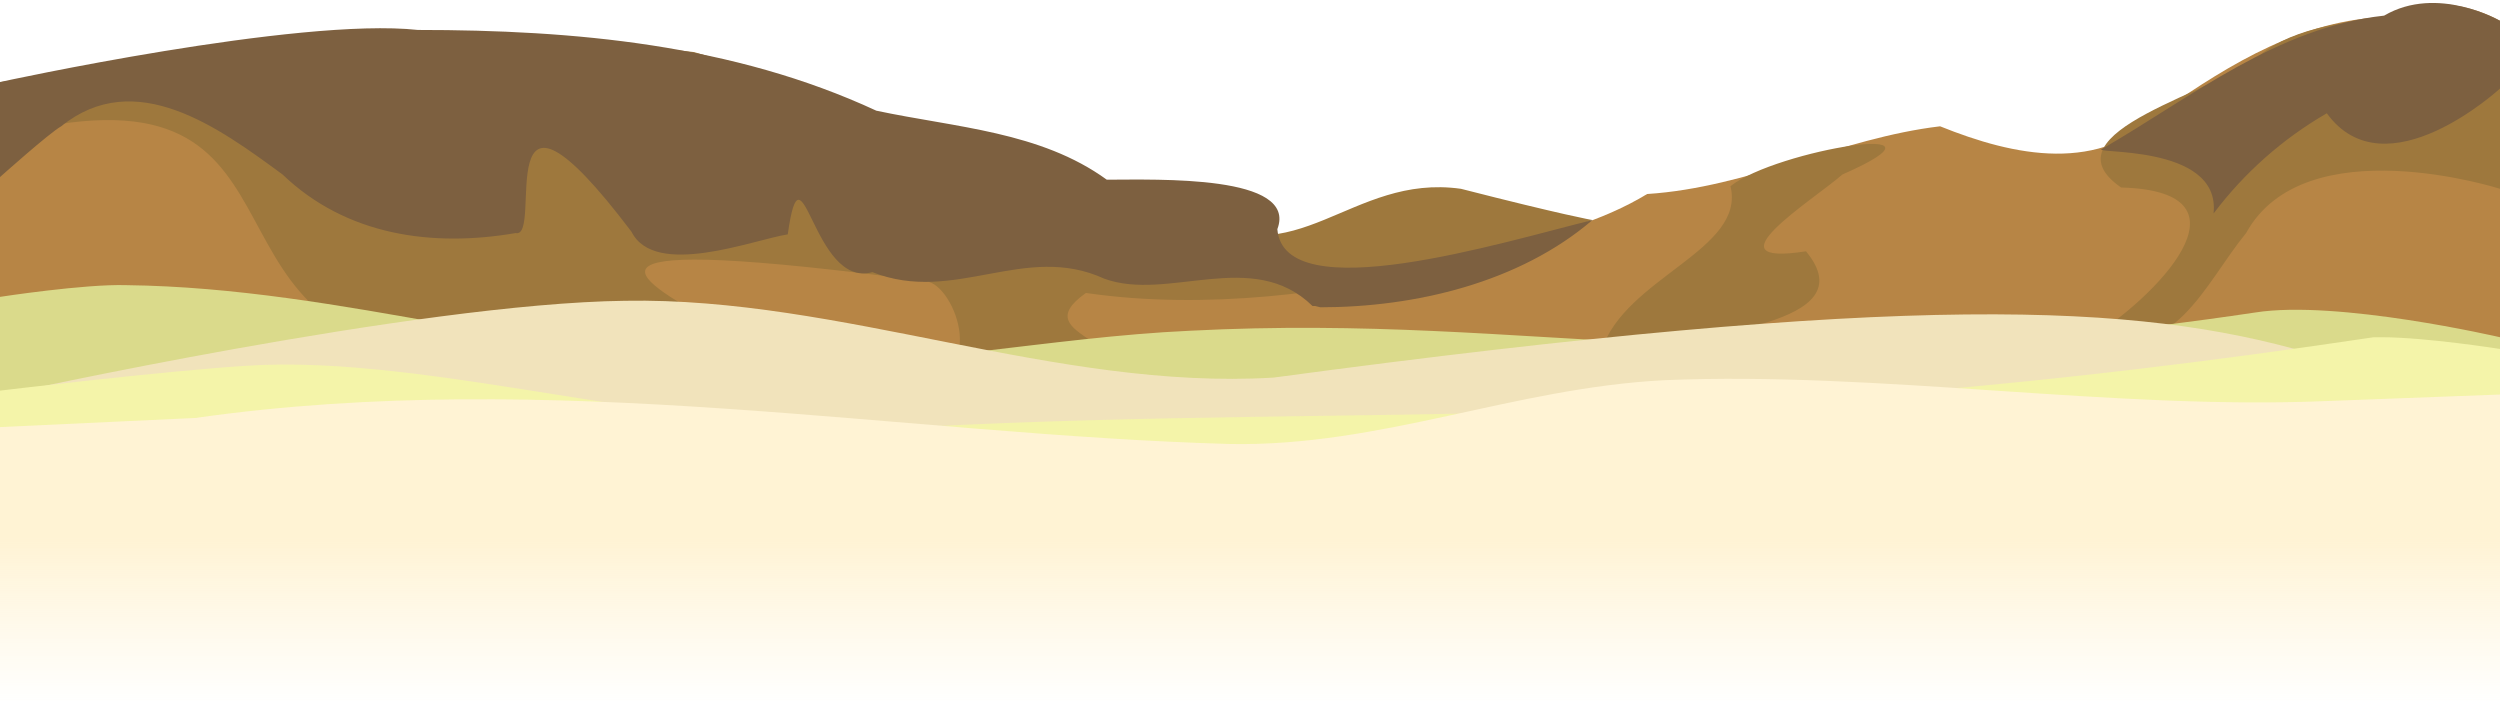
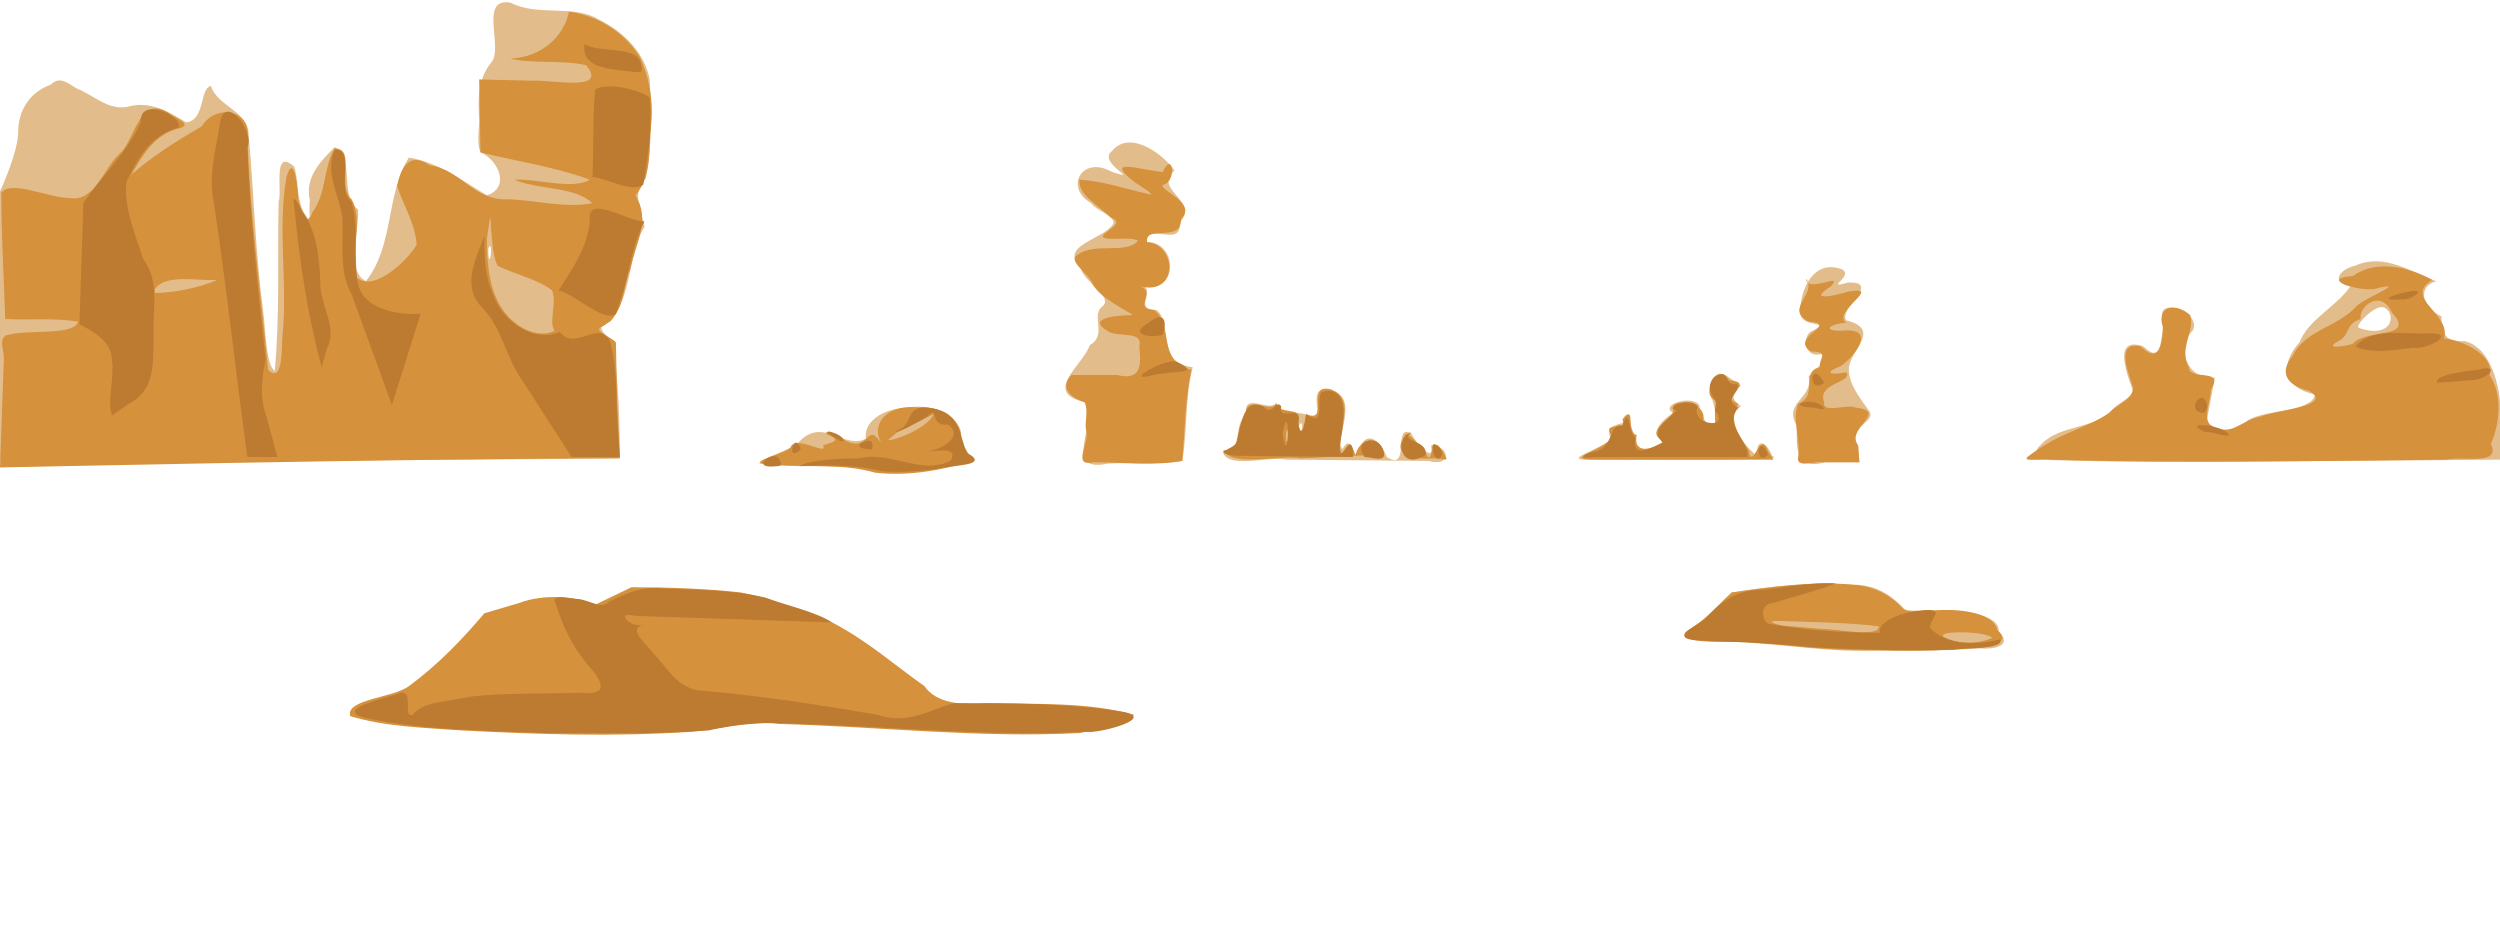
- <svg xmlns="http://www.w3.org/2000/svg" xmlns:xlink="http://www.w3.org/1999/xlink" class="welcome_desert" preserveAspectRatio="none" viewBox="0 0 1920 540">
-   <defs>
-     <linearGradient id="desertLinGrad">
-       <stop offset="0" stop-color="#fff3d4" />
-       <stop offset="1" stop-color="#fff3d4" stop-opacity="0" />
-     </linearGradient>
-     <linearGradient xlink:href="#desertLinGrad" id="desertLinGrad2" x1="-28.2" x2="-28.2" y1="151.8" y2="185.6" gradientTransform="translate(107 -161) scale(3.77953)" gradientUnits="userSpaceOnUse" />
-   </defs>
-   <path fill="#b78545" d="M0 354V63s999 248 1265 86c78-5 149-43 225-52 57 23 123 37 171-12 53-37 108-70 172-72 42-24 87 3 87 3v338Z" />
-   <path fill="#9e783d" d="M1230 269c18-56 111-77 99-126 35-28 184-52 86-9-23 20-105 71-28 59 48 58-86 61-123 79-11 1-22-1-34-3zM0 105V63s404-39 533-23c139 39 238 97 381 125 82 49 123-32 208-20 78 20 101 24 101 24s-203 83-389 56c-51 36 57 33 2 80-36 30-139-15-139-15 65 7 37-72 14-74-576-76 257 138-369 56C136 262 257 37 0 105Zm1606 154c46-28 132-112 23-115-62-43 78-74 107-102 51-42 184-26 184-26v129s-150-48-195 34c-32 39-55 101-119 80z" />
-   <path fill="#7d6040" d="M1008 235c-46-45-111-3-160-21-61-28-115 20-178-5-46 13-54-107-65-29-26 4-102 34-120-2-112-148-67 6-89 1-64 11-130 2-179-45-49-36-113-83-170-37-9 5-47 39-47 39V63s229-50 321-40c120 0 242 11 352 62 61 13 126 16 177 53 39 0 147-4 131 38 5 62 173 10 242-7-56 48-136 67-209 67l-4-1zm692-71c6-55-99-45-85-50 69-40 134-93 216-102 41-24 89 4 89 4v52s-88 81-133 19a291 291 0 0 0-87 77z" />
-   <path fill="#dada8b" d="M0 228s65-10 97-9c166 2 327 58 492 61 109 3 216-21 325-26 272-14 423 45 818-14 63-10 188 19 188 19v153H0Z" />
-   <path fill="#f1e3bb" d="m1773 271 147 32v53H3v-53s317-70 477-72c166-3 331 69 498 59 490-66 663-57 795-19Z" />
-   <path fill="#f4f4a9" d="M703 328c-175 9-371-57-515-47-63 4-188 19-188 19v112h1920V268s-57-9-91-9h-6c-521 78-750 50-1120 69z" />
-   <path fill="url(#desertLinGrad2)" d="m0 328 150-7c274-39 542 13 795 20 116 2 217-43 333-49 165-7 344 23 509 16l133-5v237H0Z" />
+ <svg xmlns="http://www.w3.org/2000/svg" class="desert_scape" preserveAspectRatio="none" viewBox="0 0 1920 720">
+   <path fill="#e2bd8b" d="M1097 354c19 5 16-12 2-12 3 16-14-5-15-9-15-9 0 30-19 18-4-12-16-23-22-4-6 8-4-16-12-2-7-8 15-40-10-46-22-3 3 31-19 19-9-2-18-1-22-8-7 6-25-9-23 8-11 11-1 27-18 28 2 15 35 4 49 7l109 1zm-100-26c5-11 3 13 0 0zm567 25c80 3 159 1 238 1l118-1v-45s-3-40-27-46c-16 1-18-7-18-19-16-8-18-23-4-27-19-7-40-22-62-12-13 3-19 13-4 16-11 16-32 25-39 43-15 16-13 35 12 40-3 14-38 11-52 20-7 9-28 10-31-1l6-32c-22 2-30-24-17-36 8-16-34-28-21-5-5 9-1 32-17 17-23-8-13 20-9 31 4 8-11 12-15 18-14 15-41 11-55 27-3 2-6 10-3 11zm248-101c-5-1 12-18 18-16 10 2 10 25-18 16zM908 354c4-23 2-48 8-72-29-3-15-35-28-44-17 0-2-13-9-18 28 4 24-36 1-34 0-16 28 5 26-15 16-17-21-25-4-40-8-12-34-32-48-15-12 9 24 24 0 16-23-13-37 12-16 24 4 6 19 10 17 16-9 13-42 16-25 34 2 10 25 22 17 29-10 7 4 22-10 30-5 15-35 35-7 43 10 2 4 11 5 17-1 15-12 37 16 31 19-1 39 1 57-2zm519-12c-11-13 16-18 8-27-7-10-16-21-15-33 2-14 25-29-2-36-7-8 28-30 1-29-20 6 9-7-7-11-22-6-31 22-29 36 2 10 26 4 7 13-7 7-2 22 11 16-2 9-4 11-12 18 4 17-20 20-9 38 0 14-3 35 22 28h26l-1-13zm-66 8c-4-10-12-15-12 0-7-6-27-27-12-38-8-6-7-9 0-16-7-3-18-18-23-1-4 9 14 34-3 31-4-7-5-10-6-15-6-8-31 0-20 6-9 6-19 16-7 22-13 8-22 9-23-6-3-4-5-24-9-8-9 2-12 4-9 12-6 8-42 17-14 16 46 0 91 1 136-1 2 1 5-1 2-2zm-885 2c0-29-1-59-5-87-4-9-17-13-2-18 17-22 13-51 26-73-3-14-10-25 1-37 5-25 4-51 3-76-4-20-19-36-39-46-20-12-47-2-68-13-24-4-6 33-14 45-11 13-11 29-10 45 0 8-2 18 1 25 14 6 23 27 5 33-19-11-36-25-60-29-18 29-11 67-33 95-16-9-5-38-6-55-15-12-2-40-18-48-12 12-23 24-19 41-1 3 1 20-2 13-9-11-6-26-10-39-17-15-9 19-12 27-1 43 1 87-3 130-7-5-7-33-9-47-6-45-7-90-11-134 0-19-24-22-29-38-9 2-4 26-19 28-13-8-28-17-45-12-15 3-26-9-39-14-7-4-13-10-20-3-17 6-25 21-25 36 0 16-14 46-14 46v207s318 0 475-2h1zM376 189c3 0-1 21-1 2l1-2z" />
+   <path fill="#d5913c" d="M1063 349c-3-17-20-12-22 1-3-11-6-10-10-1-9-15 14-40-9-50-20-5 0 27-19 19-1 7-4 22-6 5 3-12-15-3-17-14-2 11-25-9-23 11-10 8-1 25-17 26 6 13 44 3 59 6m-11-22c4 3-2 19 0 0zm586 23c102 3 204 1 305 0 12-3 42 5 34-12 7-16 9-38-1-53 4-15-21-27-35-28 6-19-32-31-9-45-18-10-43-16-61-3-29 2 10 14 20 9 23-5-14 9-18 15-14 15-39 18-48 37-11 13-5 23 12 27 21 12-26 15-37 20-16 3-23 17-39 6-5-6 1-19 1-27 11-17-17-6-17-17-8-14 5-28 1-40-11-10-26-7-21 9 0 11-2 30-17 15-20-4-9 21-6 31 2 9-13 14-18 20-19 13-37 14-63 34-4 4 12 1 17 2zm220-90c12-5 6-14 19-18-2-9 15-24 24-5 19 21-20 12-30 24-2 1-22 5-13-1zm-886 91c2-23 2-47 7-70-27-6-13-35-29-46-16-1 2-13-10-18 29 7 28-32 5-34-2-14 27 1 26-18 13-12-17-22-14-26 11-2 8-27 0-10-11 0-46-12-24 6 3 3 21 13 13 11-18-4-35-10-53-11-1 12 15 20 24 29 11 4-2 9-6 14-1 5 22 0 27 4-10 11-35 0-48 12-4 5 11 14 13 21 6 11 24 19 31 24-11 0-38 2-18 13 8 4 26-1 23 11 1 12 3 27-17 22h-35c-9 9-2 17 10 21 3 6 0 15 1 21 4 9-12 29 6 25 22 0 45 3 68-1zm519-12c-10-13 24-26-2-29-6-3-26 5-24-4-6-15 22-15 17-23-11 2-19 1-4-5 11-8 28-30 0-27-17 0-6-6 4-6-12-9 30-29 1-24-9 3-32 8-13-4 11-12-18 6-19-6 9 12-17 23 2 33 25 2-16 12 2 23 15 0 5 6 7 12-16 3-1 22-17 28-5 13 2 27 0 41-2 9 13 3 18 4h29zm-69 5c-6-19-12 16-15-1-8-12-16-24-8-36-17-5 15-16-7-18-8-15-24 13-9 16-6 6 5 29-11 15 4-15-27-18-23-8 1 7-24 16-7 24-10 7-24 10-21-5-9-1 0-25-11-12 5 11-17 0-8 13-2 10-41 18-13 18h137l-4-6zm-250 0c-10-18-7 17-14-1-6-6-10-11-14-13-13 17 5 20 22 19 8 0 12 4 6-5zm-634-39-1-45c-3-4-18-9-11-12 18-9 16-30 22-44 4-20 16-38 4-57 13-15 10-36 12-53 2-19-1-37-9-54a77 77 0 0 0-54-34c-4 19-21 35-45 36 15 4 40 1 58 5 18 21-27 11-40 12l-42-1 1 56c28 7 57 11 84 21-13 8-41-1-58 0 19 8 46 5 60 18-20 4-43-2-64-3-27 2-37-23-61-26-17-12-23 5-25 16 5 15 14 29 15 45-7 12-33 37-46 25-6-20 6-42-4-60-12-10 4-39-13-39-9 15-6 34-17 49-5 14-9-4-11-10 0-7-3-37-9-17-7 40 1 81-3 121-1 7 1 39-11 27-6-60-14-119-16-179 3-20-24-26-35-8-19 11-38 23-54 37 8-14 17-30 35-35 14-3-1-8-6-12-23-15-26 20-38 31-12 10-19 38-39 34-16 0-44-14-52-4 0 33 2 65 3 97 19 1 38-1 56 2-3 11-38 6-53 10-9 1-4 12-4 18l-3 84s318-7 476-7l-2-44Zm-74-57c-24-15-26-44-26-68 1-6 3-25 3-9 1 10 1 21 5 30 14 7 30 10 42 19 4 10-3 25 2 31-8 4-18 2-26-3zm-281-29c8-12 34-6 48-7-14 6-34 10-48 10z" />
+   <path fill="#bd7b31" d="M1063 349c-2-17-25-12-15 2 5 0 15 4 15-2zm294-2c-8-15-9 13 1 2zm-15-1c-4-11-17-22-7-33-13-6 3-12-1-18-11 2-5-14-18-5-9 12 6 16 1 25 13 16-20 11-13-3-7-8-27 2-16 3-8 8-21 15-11 25-9 4-24 13-21-4-6-4-4-26-10-9-11-3-6 19-23 20-12 4-7 5 3 4h116v-5zm-234 1c-15-20-5 19 0 0zm-13 2c1-12-21-9-11-17-12 3-10 28 8 19l2-1zm-56-3c-2-16-11 15-10-4 2-13 10-47-14-41-5 7 4 28-12 17 0 6-4 22-6 7 4-16-16 0-13-13-5-6-6 9-14 0-16-7-17 17-20 26 1 7-22 9-2 12l91 1v-5zm-54-13c6-32 5 32 0 0zm-511-12c-1-20 0-41-6-60-10-15-26 9-38-6-23 9-45-11-51-28-7-15-7-31-7-46-6 17-18 38-2 55 16 16 18 38 31 56l38 59h37l-2-30zm-269 0c-6-16-4-30-1-45-6-55-12-109-14-163 6-11-17-42-21-19-3 20-9 40-5 60 10 66 17 132 26 197h23l-8-30zm1507 13c-4-8-39-11-18-2 6-1 13 4 18 2zM99 310c22-11 18-35 19-53-1-20 5-41-8-58-6-19-15-39-13-59 8-17 18-36 40-42 5-8-30-25-29-4-10 23-30 41-44 62l-3 93c12 6 25 14 25 28 2 13-4 32 0 42l13-9zm1596 1c-3-15-18 6-2 6 2-2 2-4 2-6zm-294 3c-6-11-33-2-9-1 3 0 7 2 9 1zM312 276l11-35c-19 1-44-4-48-23-4-21 1-42-5-63-12-9 3-41-13-40-8 18 4 35 6 53 1 19-3 40 7 58l31 85 11-35zm1089 18c-11-20-13 10 0 0zm497-2c12 0 24-13 5-8-9 1-35 4-31 10l26-2zm-1005-5c9-2 30 0 11-9-8-4-44 17-18 10l4-1zm-642-19c9-17-6-34-5-52-1-18-2-37-14-54-3-5-8-16-6-3 4 41 10 82 21 123l4-14zm1602-1c11 2 36-12 11-11-18 1-42-5-55 10 12 6 30 3 44 1zm-960-10c4-12 0-18-11-9-16 9 2 12 11 9zm-414-34c5-18 7-36 16-53-14 0-45-22-42 0-2 20-13 36-24 53 14 4 35 25 44 18l6-18zm1372 6c26-14-40 3-7 1h3zM494 142c4-22 7-45 5-67-9-7-35-12-42-6-2 22-1 45-2 67 12 1 29 12 39 6zm-2-94c-4-13-30-7-43-14-3 19 21 19 36 21 8 1 9 1 7-7z" />
+   <path fill="url(#desert_fill-sand)" d="M1920 342s-68-6-100-4c-166 3-313 13-478 13H999c-313-27-460-9-809 2-63-17-190 3-190 3v364h1920V342z" />
+   <path fill="#e2bd8b" d="M1519 498c16 1 26-3 16-13 1-14-31-17-50-16-7-1-16 1-22-1-9-9-20-19-40-19-31-2-63 1-93 6-11 11-21 22-36 31 2 11 37 5 54 8 28 2 56 6 85 6 28 0 57 0 86-2z" />
+   <path fill="#d5913c" d="M1513 498c14 0 33-4 21-14-3-14-31-17-50-15-8-1-18 3-23-2-8-9-21-17-39-18-31-3-62 2-92 6-11 10-19 20-32 28-19 11 30 10 42 10 32 2 63 7 96 6 26 1 52 1 77-1zm-16-7c-20-7 29-7 33-1-9 4-23 5-33 1zm-121-10c-10 0-25-5-6-4 25 1 49 1 73 4 0 9-32 2-44 2l-23-2z" />
+   <path fill="#bd7b31" d="M1500 499c10-2 40 0 36-8-20 5-41 4-53-8-4-6 15-17-8-14-15 1-34 9-31 17-29 0-58-2-86-7-5-3-7-15 4-16 16-5 33-9 48-15-18-1-38 3-57 5-22 0-34 12-44 23-9 6-28 15-3 16 29 1 57 2 85 5 36 2 73 3 109 2z" />
+   <path fill="#e2bd8b" d="M738 335c2-13-20-26-41-22-21 1-34 12-32 24-17 8-31-15-49 0-7 9-28 13-33 19 27 4 55 0 81 4 27-1 54-8 71-21l2-2z" />
+   <path fill="#d5913c" d="M738 339c2-12-11-28-33-26-27-3-36 16-28 27-6-6-6-9-13-2-12 10-25-12-30-5 12 5 8 6-2 9 5 9-22-9-25 2-7 6-41 12-11 13 25 2 52-1 76 6 26 3 52-2 75-9l-9-15zm-49-7 28-14c-3 9-27 20-35 20l7-6z" />
+   <path fill="#bd7b31" d="M720 360c11-3 41-2 23-12-7-12-3-33-32-35-16-1-9 14-23 18 0 3 19-8 24-11 10-10 1 8 16 6 13 9-5 21-21 21 11 0 30-5 23 7-23 11-47-8-70-2-14 0-38 1-46 6 22-1 44-1 64 4 14 1 28 0 42-2zm-121-6c-3-11-26 7-2 4 4 0 3-3 2-4zm16-9c-5-16-12 12 0 0zm55-3c1-9-21 2-3 3 4 2 3-3 3-3zm-22-4c-2-6-22-10-7-2 1 0 6 5 7 2z" />
+   <path fill="#d5913c" d="M838 562c12-2 28-8 33-13-35-10-75-8-112-9-21 2-40 0-49-13-24-17-44-35-71-49-23-8-45-18-70-23-27-3-56-4-84-4l-27 13c-19-6-40-8-59-1l-27 8c-17 20-35 39-58 56-12 9-49 10-45 23 26 8 57 9 86 11 58 3 117 5 176 1 23-2 44-9 67-6 77 2 154 11 231 7l5-1z" />
+   <path fill="#bd7b31" d="M839 562c14-1 51-12 19-16-41-6-83-6-125-6-19 5-36 17-59 9-46-8-92-15-139-19-17-4-23-18-33-28-4-6-21-19-8-22-11 2-22-11-6-7l151 5c-12-8-35-13-51-19-25-6-52-6-79-7-16-2-29 4-41 10-7 7-16-2-25-2-8-1-21-4-16 4 5 16 12 32 24 46 7 8 22 25-6 22-28 1-56 0-84 3-15 4-36 3-44 14-8 3 1-18-9-17-10 4-51 12-29 19 45 10 93 10 140 12 42 0 84 1 125-2 22-5 45-7 69-5 74 2 148 10 222 6z" />
</svg>
